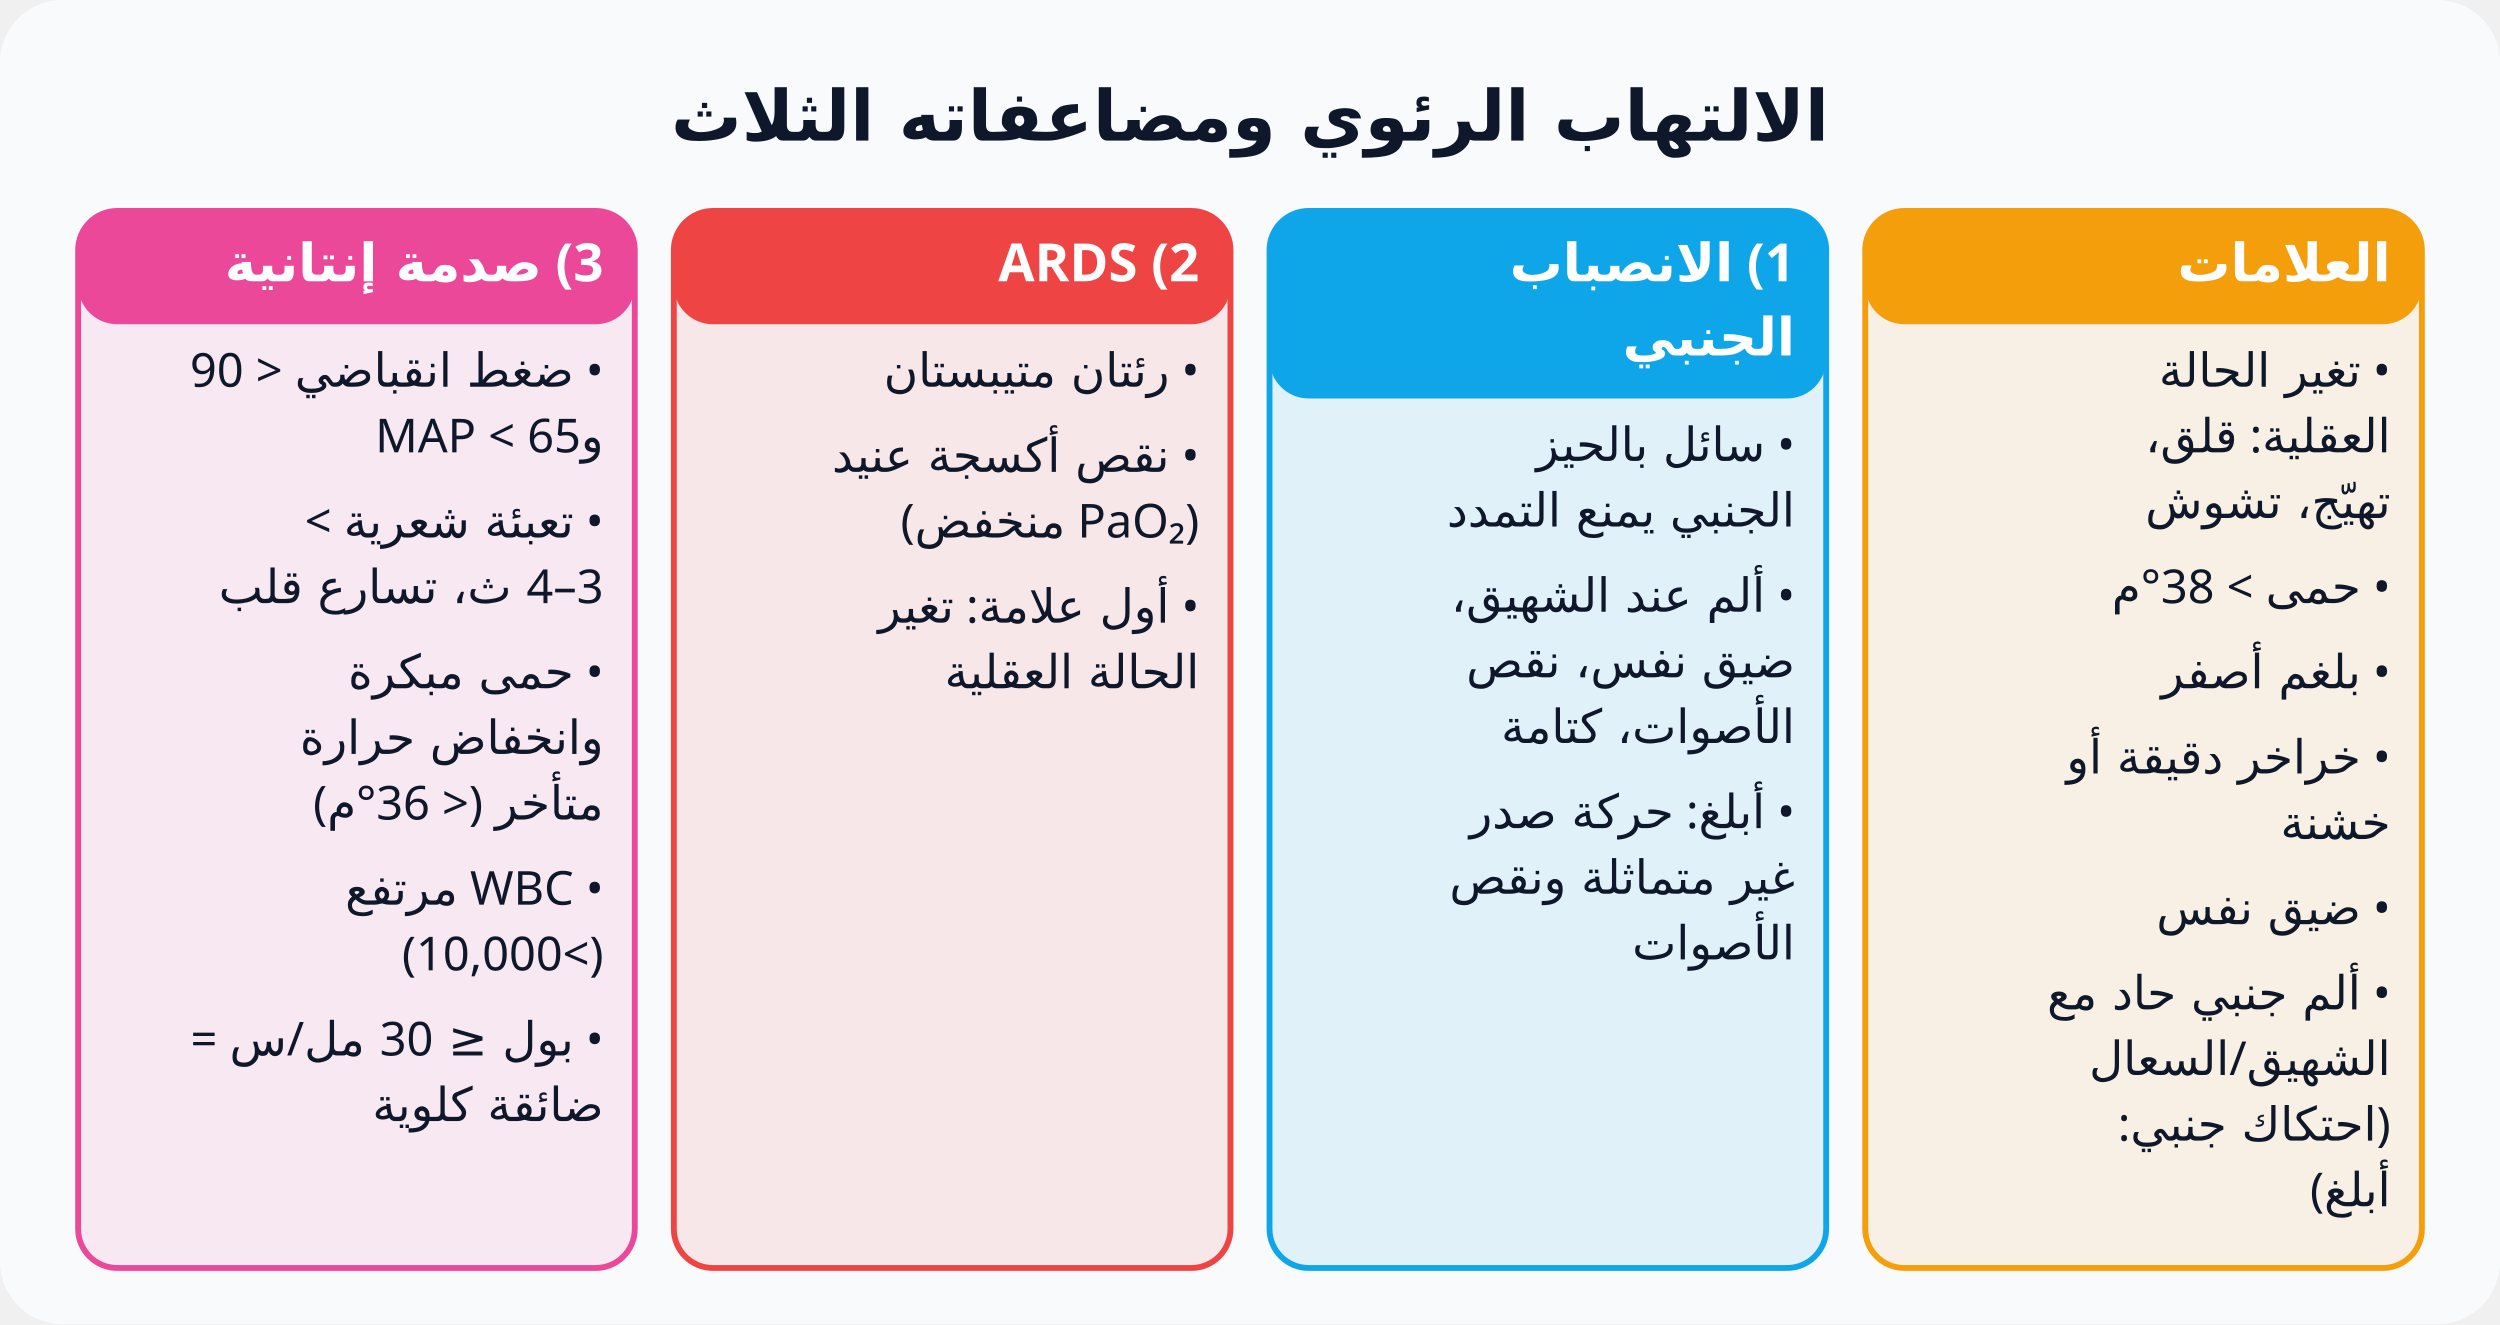
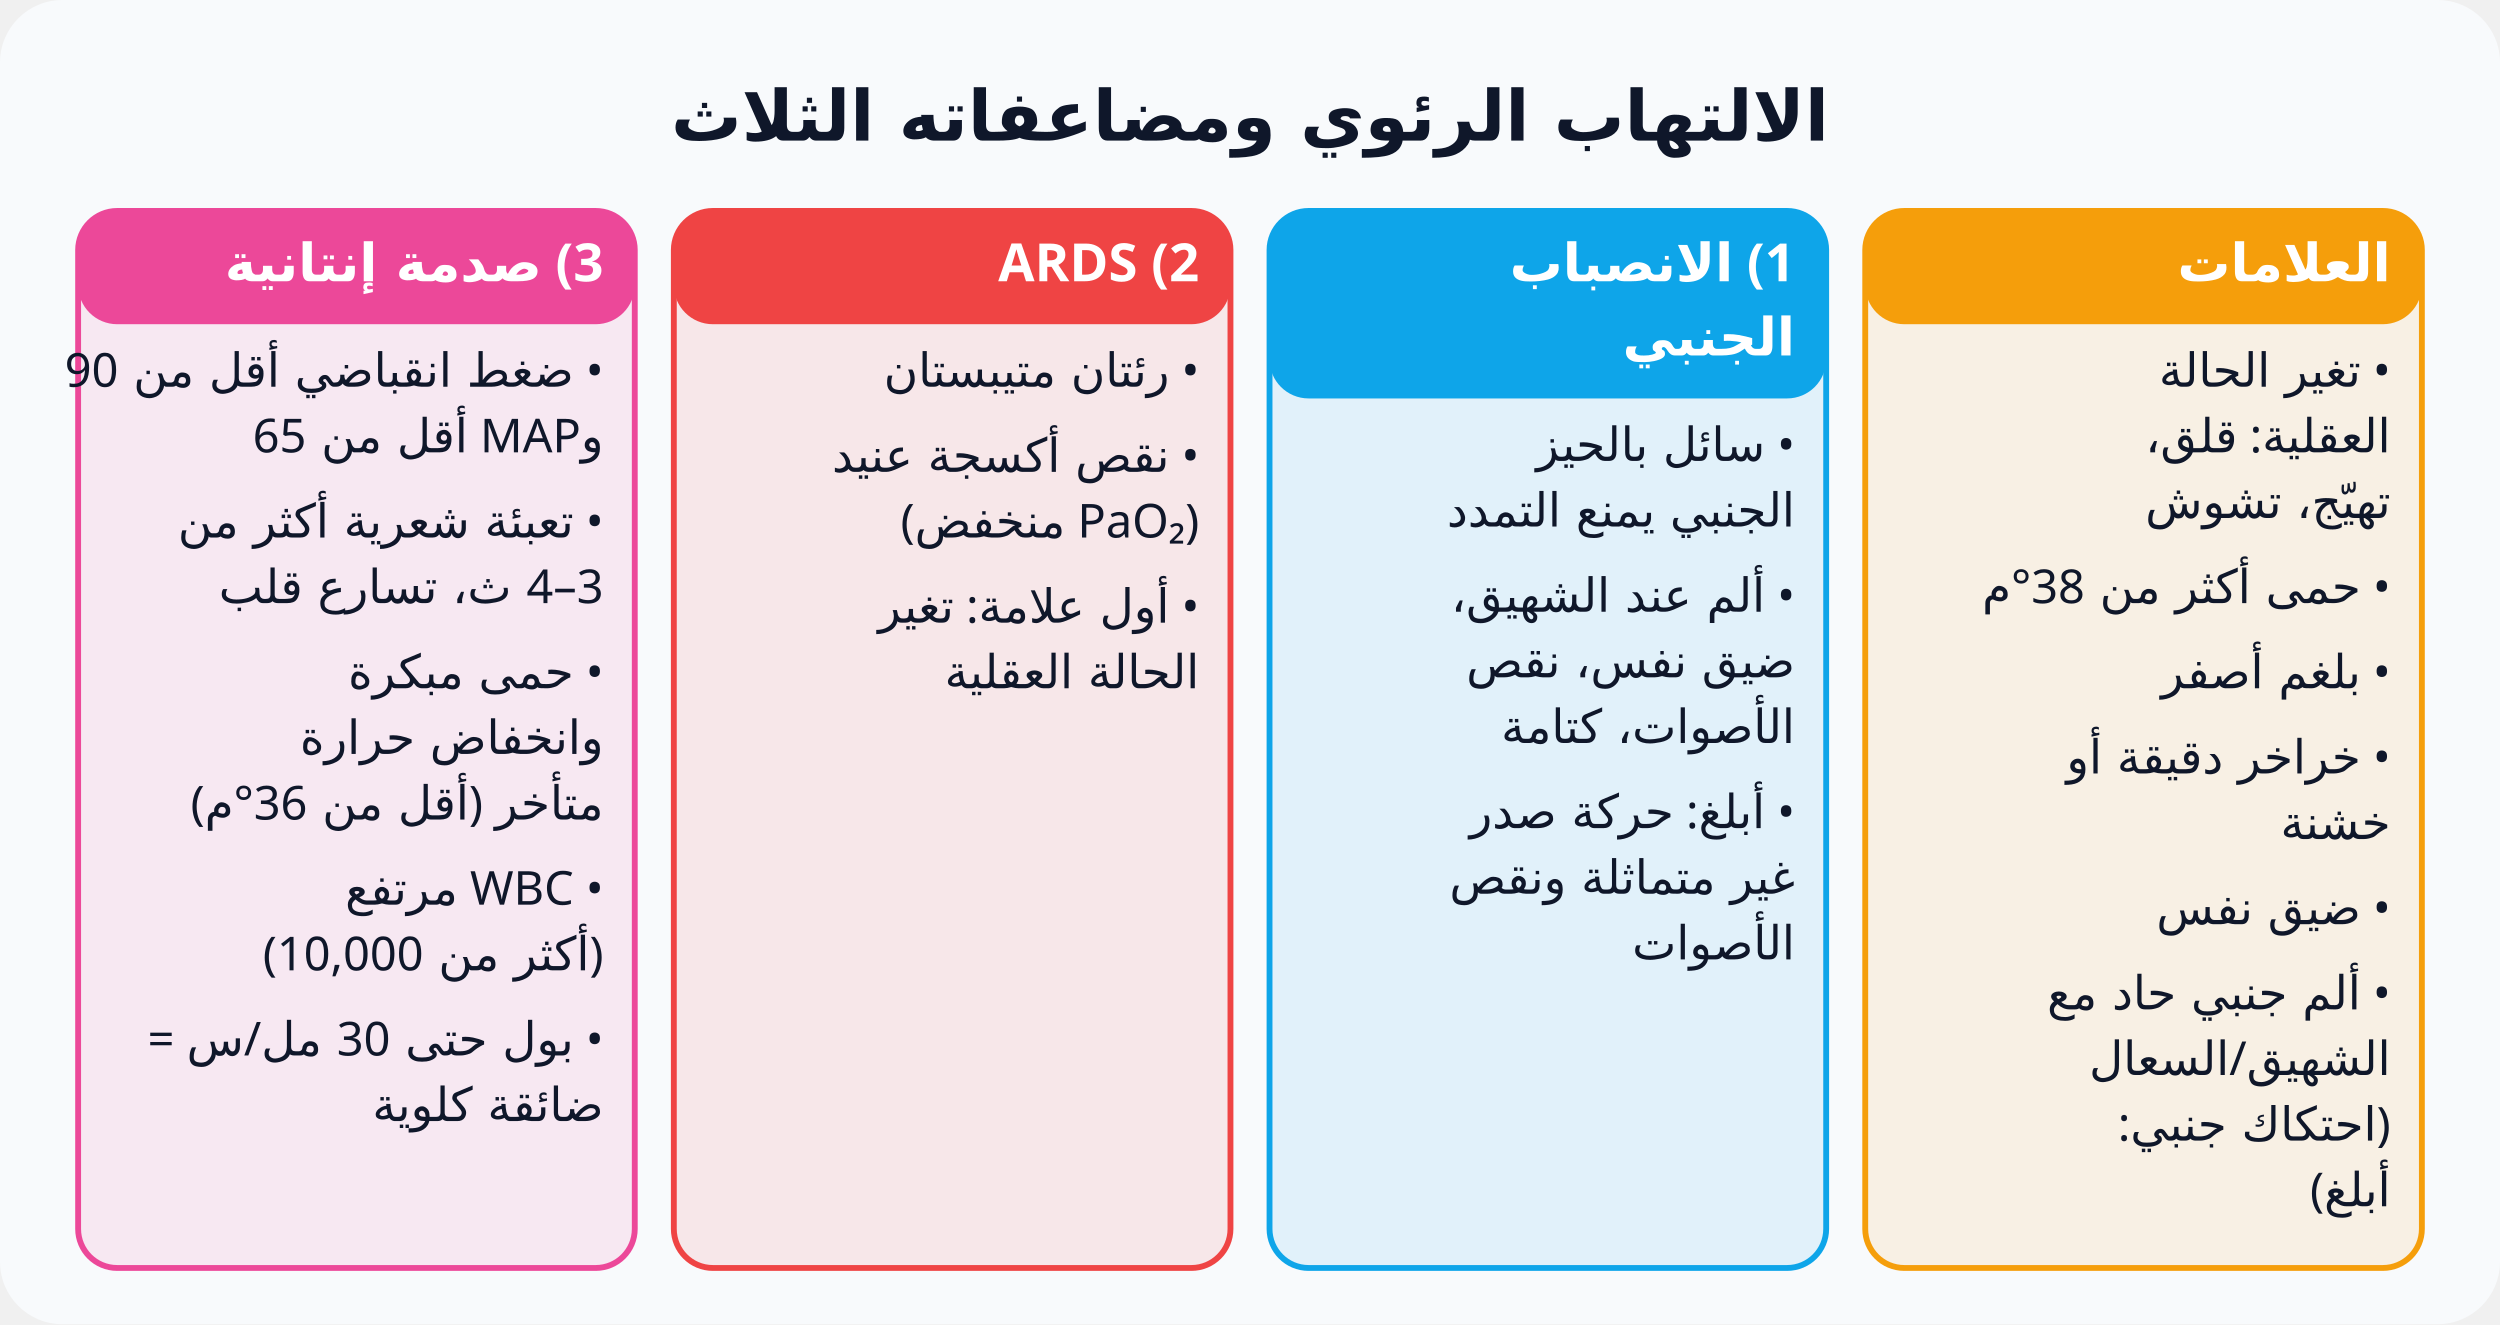
<svg xmlns="http://www.w3.org/2000/svg" viewBox="0 0 640 339" font-family="Cairo, Tahoma, sans-serif" direction="rtl">
  <rect width="640" height="339" rx="16" fill="#f8fafc" />
  <text x="320" y="36" text-anchor="middle" font-size="18" font-weight="800" fill="#0f172a">الالتهاب الرئوي ومضاعفاته الثلاث</text>
  <rect x="477.5" y="54" width="142.5" height="270.6" rx="10" fill="#f59e0b" fill-opacity="0.1" stroke="#f59e0b" stroke-width="1.5" />
  <rect x="477.5" y="54" width="142.5" height="29" rx="10" fill="#f59e0b" />
  <text x="612" y="72" text-anchor="start" font-size="13.5" font-weight="800" fill="#fff">العلامات</text>
  <text x="612" y="99" text-anchor="start" font-size="12" fill="#0f172a">• تغير الحالة</text>
  <text x="612" y="115.8" text-anchor="start" font-size="12" fill="#0f172a">العقلية: قلق،</text>
  <text x="612" y="132.6" text-anchor="start" font-size="12" fill="#0f172a">تهيّج، تشوش</text>
-   <text x="612" y="154.4" text-anchor="start" font-size="12" fill="#0f172a">• حمى &gt; 38°م</text>
+   <text x="612" y="154.4" text-anchor="start" font-size="12" fill="#0f172a">• حمى أكثر من 38°م</text>
  <text x="612" y="176.2" text-anchor="start" font-size="12" fill="#0f172a">• بلغم أصفر</text>
  <text x="612" y="198" text-anchor="start" font-size="12" fill="#0f172a">• خراخر دقيقة أو</text>
  <text x="612" y="214.8" text-anchor="start" font-size="12" fill="#0f172a">خشنة</text>
  <text x="612" y="236.6" text-anchor="start" font-size="12" fill="#0f172a">• ضيق نفس</text>
  <text x="612" y="258.4" text-anchor="start" font-size="12" fill="#0f172a">• ألم جنبي حاد مع</text>
  <text x="612" y="275.2" text-anchor="start" font-size="12" fill="#0f172a">الشهيق/السعال</text>
  <text x="612" y="292" text-anchor="start" font-size="12" fill="#0f172a">(احتكاك جنبي:</text>
  <text x="612" y="308.8" text-anchor="start" font-size="12" fill="#0f172a">أبلغ)</text>
  <rect x="325" y="54" width="142.5" height="270.6" rx="10" fill="#0ea5e9" fill-opacity="0.1" stroke="#0ea5e9" stroke-width="1.5" />
  <rect x="325" y="54" width="142.5" height="48" rx="10" fill="#0ea5e9" />
  <text x="459.5" y="72" text-anchor="start" font-size="13.5" font-weight="800" fill="#fff">1) الانصباب</text>
  <text x="459.5" y="91" text-anchor="start" font-size="13.5" font-weight="800" fill="#fff">الجنبي</text>
  <text x="459.5" y="118" text-anchor="start" font-size="12" fill="#0f172a">• سائل بالحيز</text>
  <text x="459.5" y="134.8" text-anchor="start" font-size="12" fill="#0f172a">الجنبي يمنع التمدد</text>
  <text x="459.5" y="156.6" text-anchor="start" font-size="12" fill="#0f172a">• ألم عند الشهيق،</text>
  <text x="459.5" y="173.4" text-anchor="start" font-size="12" fill="#0f172a">ضيق نفس، نقص</text>
  <text x="459.5" y="190.2" text-anchor="start" font-size="12" fill="#0f172a">الأصوات، كتامة</text>
  <text x="459.5" y="212" text-anchor="start" font-size="12" fill="#0f172a">• أبلغ: حركة صدر</text>
  <text x="459.5" y="228.8" text-anchor="start" font-size="12" fill="#0f172a">غير متماثلة ونقص</text>
  <text x="459.5" y="245.6" text-anchor="start" font-size="12" fill="#0f172a">الأصوات</text>
  <rect x="172.5" y="54" width="142.5" height="270.6" rx="10" fill="#ef4444" fill-opacity="0.1" stroke="#ef4444" stroke-width="1.5" />
  <rect x="172.5" y="54" width="142.5" height="29" rx="10" fill="#ef4444" />
  <text x="307" y="72" text-anchor="start" font-size="13.5" font-weight="800" fill="#fff">2) ARDS</text>
  <text x="307" y="99" text-anchor="start" font-size="12" fill="#0f172a">• رئتان متيبستان</text>
  <text x="307" y="120.8" text-anchor="start" font-size="12" fill="#0f172a">• نقص أكسجة عنيد</text>
  <text x="307" y="137.6" text-anchor="start" font-size="12" fill="#0f172a">(PaO₂ منخفض)</text>
  <text x="307" y="159.4" text-anchor="start" font-size="12" fill="#0f172a">• أول علامة: تغير</text>
  <text x="307" y="176.2" text-anchor="start" font-size="12" fill="#0f172a">الحالة العقلية</text>
  <rect x="20" y="54" width="142.5" height="270.6" rx="10" fill="#ec4899" fill-opacity="0.1" stroke="#ec4899" stroke-width="1.5" />
  <rect x="20" y="54" width="142.5" height="29" rx="10" fill="#ec4899" />
  <text x="154.5" y="72" text-anchor="start" font-size="13.5" font-weight="800" fill="#fff">3) صدمة إنتانية</text>
-   <text x="154.5" y="99" text-anchor="start" font-size="12" fill="#0f172a">• ضغط انقباضي &lt; 90</text>
-   <text x="154.5" y="115.8" text-anchor="start" font-size="12" fill="#0f172a">وMAP &lt; 65</text>
-   <text x="154.5" y="137.6" text-anchor="start" font-size="12" fill="#0f172a">• تعبئة شعرية &gt;</text>
+   <text x="154.5" y="99" text-anchor="start" font-size="12" fill="#0f172a">• ضغط انقباضي أقل من 90</text>
+   <text x="154.5" y="115.8" text-anchor="start" font-size="12" fill="#0f172a">وMAP أقل من 65</text>
+   <text x="154.5" y="137.6" text-anchor="start" font-size="12" fill="#0f172a">• تعبئة شعرية أكثر من </text>
  <text x="154.5" y="154.4" text-anchor="start" font-size="12" fill="#0f172a">3–4 ث، تسارع قلب</text>
  <text x="154.5" y="176.2" text-anchor="start" font-size="12" fill="#0f172a">• حمى مبكرة</text>
  <text x="154.5" y="193" text-anchor="start" font-size="12" fill="#0f172a">وانخفاض حرارة</text>
-   <text x="154.5" y="209.8" text-anchor="start" font-size="12" fill="#0f172a">متأخر (&lt; 36°م)</text>
+   <text x="154.5" y="209.8" text-anchor="start" font-size="12" fill="#0f172a">متأخر (أقل من 36°م)</text>
  <text x="154.5" y="231.6" text-anchor="start" font-size="12" fill="#0f172a">• WBC مرتفع</text>
-   <text x="154.5" y="248.4" text-anchor="start" font-size="12" fill="#0f172a">(&gt;10,000)</text>
-   <text x="154.5" y="270.2" text-anchor="start" font-size="12" fill="#0f172a">• بول ≤ 30 مل/س =</text>
+   <text x="154.5" y="248.4" text-anchor="start" font-size="12" fill="#0f172a">(أكثر من 10,000)</text>
+   <text x="154.5" y="270.2" text-anchor="start" font-size="12" fill="#0f172a">• بول حتى 30 مل/س =</text>
  <text x="154.5" y="287" text-anchor="start" font-size="12" fill="#0f172a">ضائقة كلوية</text>
</svg>
